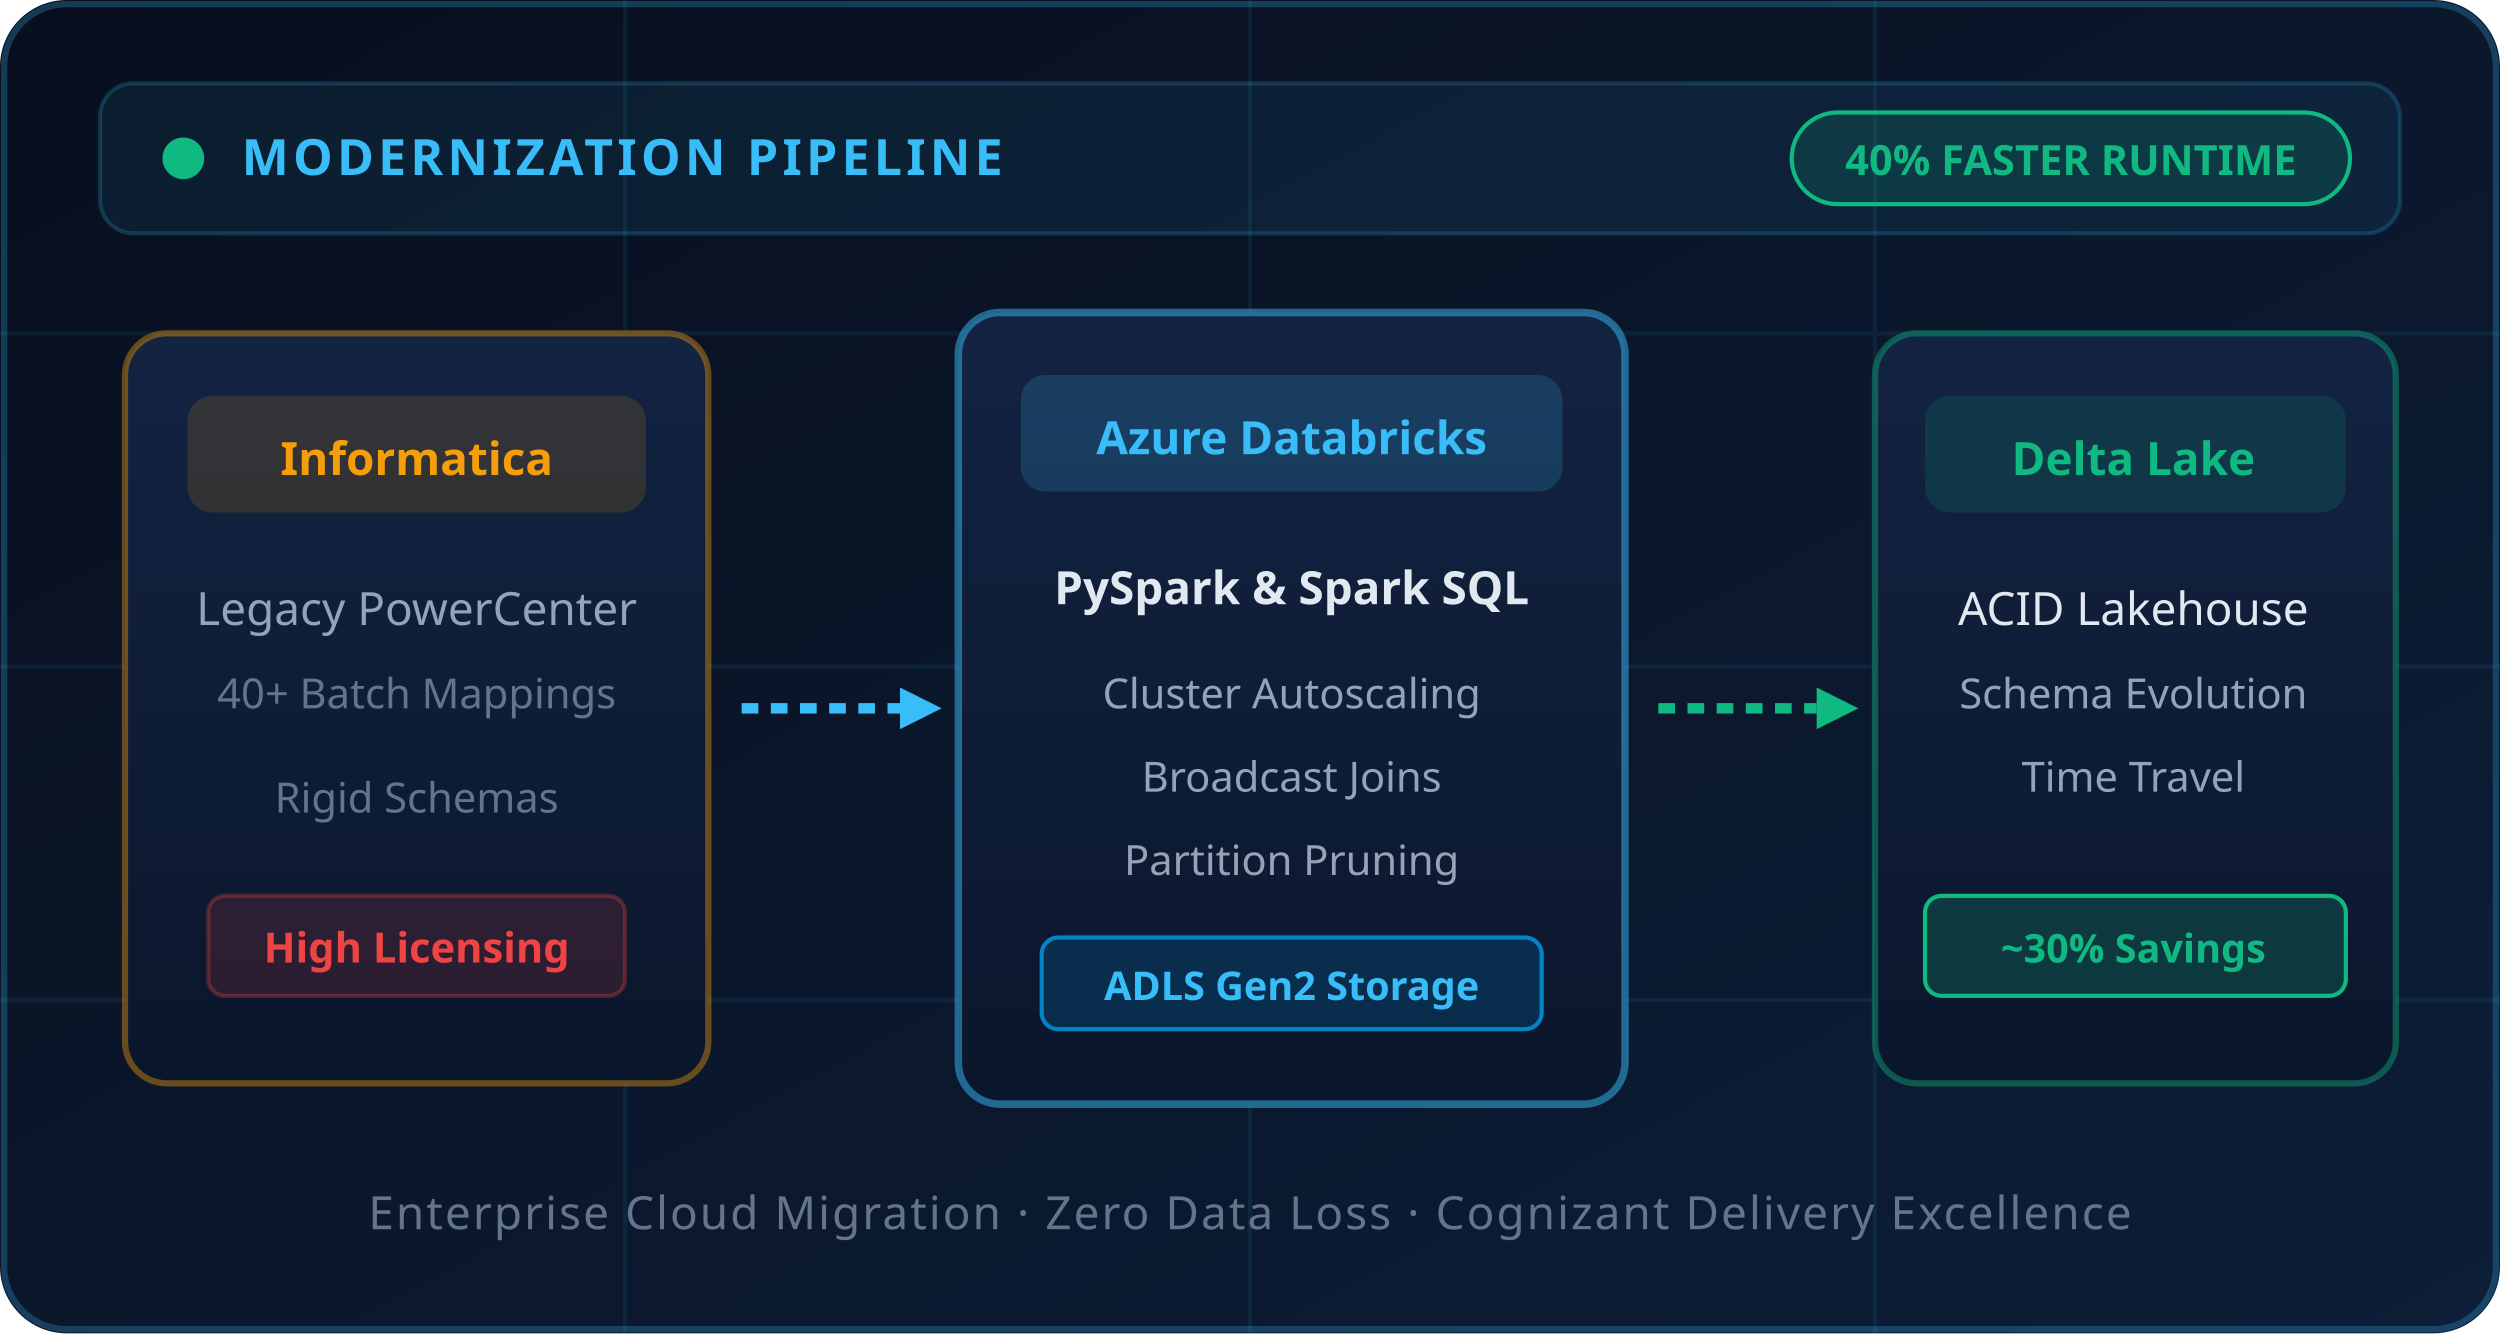
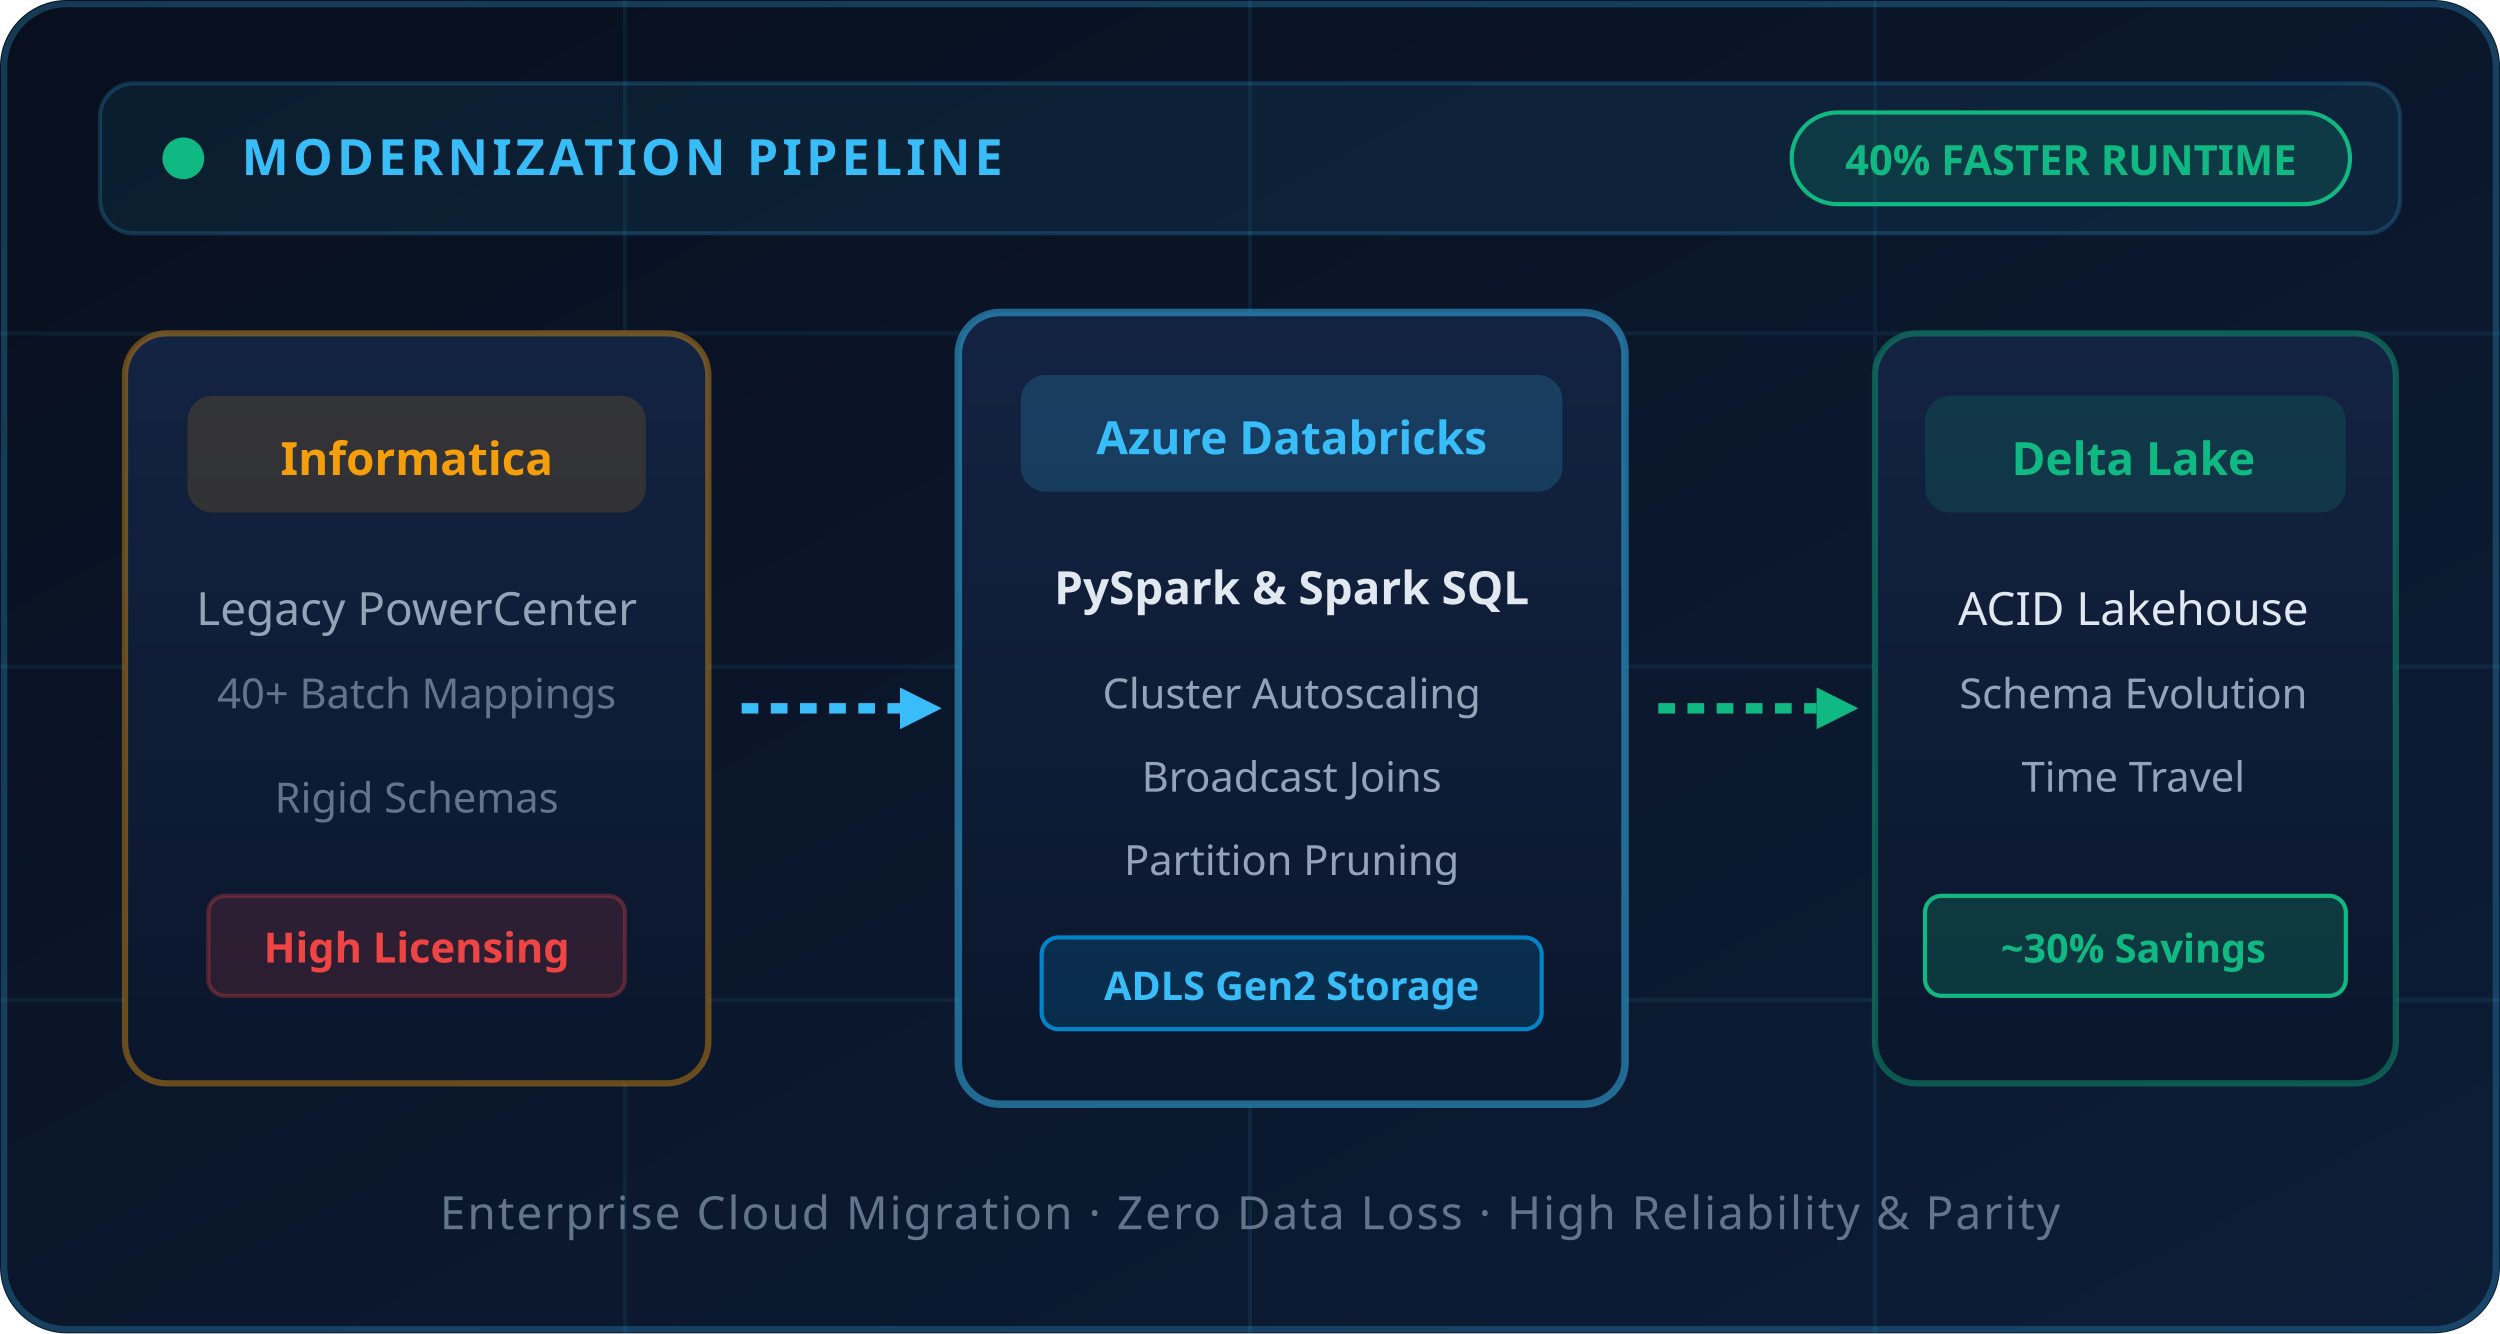
<svg xmlns="http://www.w3.org/2000/svg" viewBox="0 0 600 320" fill="none">
  <defs>
    <linearGradient id="bgGrad" x1="0%" y1="0%" x2="100%" y2="100%">
      <stop offset="0%" stop-color="#080F1E" />
      <stop offset="100%" stop-color="#0D1E38" />
    </linearGradient>
    <linearGradient id="accentBlue" x1="0%" y1="0%" x2="100%" y2="0%">
      <stop offset="0%" stop-color="#0284C7" />
      <stop offset="100%" stop-color="#38BDF8" />
    </linearGradient>
    <linearGradient id="cardGrad" x1="0%" y1="0%" x2="0%" y2="100%">
      <stop offset="0%" stop-color="#132342" />
      <stop offset="100%" stop-color="#0A162B" />
    </linearGradient>
  </defs>
  <rect width="600" height="320" rx="16" fill="url(#bgGrad)" />
  <rect x="1" y="1" width="598" height="318" rx="15" stroke="rgba(56, 189, 248, 0.25)" stroke-width="1.5" />
  <g opacity="0.08" stroke="#38BDF8" stroke-width="1">
    <line x1="0" y1="80" x2="600" y2="80" />
    <line x1="0" y1="160" x2="600" y2="160" />
    <line x1="0" y1="240" x2="600" y2="240" />
    <line x1="150" y1="0" x2="150" y2="320" />
    <line x1="300" y1="0" x2="300" y2="320" />
    <line x1="450" y1="0" x2="450" y2="320" />
  </g>
  <rect x="24" y="20" width="552" height="36" rx="8" fill="rgba(56, 189, 248, 0.08)" stroke="rgba(56, 189, 248, 0.2)" />
  <circle cx="44" cy="38" r="5" fill="#10B981" />
  <text x="58" y="42" font-family="'Montserrat', sans-serif" font-size="12" font-weight="700" fill="#38BDF8" letter-spacing="1">MODERNIZATION PIPELINE</text>
  <rect x="430" y="27" width="134" height="22" rx="11" fill="rgba(16, 185, 129, 0.15)" stroke="#10B981" stroke-width="1" />
  <text x="497" y="42" font-family="'Montserrat', sans-serif" font-size="10" font-weight="700" fill="#10B981" text-anchor="middle">40% FASTER RUNTIME</text>
  <g transform="translate(30, 80)">
    <rect width="140" height="180" rx="10" fill="url(#cardGrad)" stroke="rgba(245, 158, 11, 0.4)" stroke-width="1.5" />
    <rect x="15" y="15" width="110" height="28" rx="6" fill="rgba(245, 158, 11, 0.15)" />
    <text x="70" y="34" font-family="'Montserrat', sans-serif" font-size="11" font-weight="700" fill="#F59E0B" text-anchor="middle">Informatica</text>
    <text x="70" y="70" font-family="sans-serif" font-size="11" fill="#94A3B8" text-anchor="middle">Legacy PowerCenter</text>
    <text x="70" y="90" font-family="sans-serif" font-size="10" fill="#64748B" text-anchor="middle">40+ Batch Mappings</text>
    <text x="70" y="115" font-family="sans-serif" font-size="10" fill="#64748B" text-anchor="middle">Rigid Schemas</text>
    <rect x="20" y="135" width="100" height="24" rx="4" fill="rgba(239, 68, 68, 0.15)" stroke="rgba(239, 68, 68, 0.3)" />
    <text x="70" y="151" font-family="sans-serif" font-size="10" font-weight="600" fill="#EF4444" text-anchor="middle">High Licensing</text>
  </g>
  <path d="M178 170 L216 170" stroke="#38BDF8" stroke-width="2.5" stroke-dasharray="4 3" />
  <polygon points="216,165 226,170 216,175" fill="#38BDF8" />
  <g transform="translate(230, 75)">
    <rect width="160" height="190" rx="10" fill="url(#cardGrad)" stroke="rgba(56, 189, 248, 0.5)" stroke-width="1.8" />
    <rect x="15" y="15" width="130" height="28" rx="6" fill="rgba(56, 189, 248, 0.18)" />
    <text x="80" y="34" font-family="'Montserrat', sans-serif" font-size="11" font-weight="700" fill="#38BDF8" text-anchor="middle">Azure Databricks</text>
    <text x="80" y="70" font-family="sans-serif" font-size="11" font-weight="600" fill="#E2E8F0" text-anchor="middle">PySpark &amp; Spark SQL</text>
    <text x="80" y="95" font-family="sans-serif" font-size="10" fill="#94A3B8" text-anchor="middle">Cluster Autoscaling</text>
    <text x="80" y="115" font-family="sans-serif" font-size="10" fill="#94A3B8" text-anchor="middle">Broadcast Joins</text>
    <text x="80" y="135" font-family="sans-serif" font-size="10" fill="#94A3B8" text-anchor="middle">Partition Pruning</text>
    <rect x="20" y="150" width="120" height="22" rx="4" fill="rgba(2, 132, 199, 0.2)" stroke="#0284C7" />
    <text x="80" y="165" font-family="sans-serif" font-size="9.5" font-weight="600" fill="#38BDF8" text-anchor="middle">ADLS Gen2 Storage</text>
  </g>
  <path d="M398 170 L436 170" stroke="#10B981" stroke-width="2.5" stroke-dasharray="4 3" />
  <polygon points="436,165 446,170 436,175" fill="#10B981" />
  <g transform="translate(450, 80)">
    <rect width="125" height="180" rx="10" fill="url(#cardGrad)" stroke="rgba(16, 185, 129, 0.4)" stroke-width="1.5" />
    <rect x="12" y="15" width="101" height="28" rx="6" fill="rgba(16, 185, 129, 0.15)" />
    <text x="62" y="34" font-family="'Montserrat', sans-serif" font-size="11" font-weight="700" fill="#10B981" text-anchor="middle">Delta Lake</text>
    <text x="62" y="70" font-family="sans-serif" font-size="11" fill="#E2E8F0" text-anchor="middle">ACID Lakehouse</text>
    <text x="62" y="90" font-family="sans-serif" font-size="10" fill="#94A3B8" text-anchor="middle">Schema Evolution</text>
    <text x="62" y="110" font-family="sans-serif" font-size="10" fill="#94A3B8" text-anchor="middle">Time Travel</text>
    <rect x="12" y="135" width="101" height="24" rx="4" fill="rgba(16, 185, 129, 0.2)" stroke="#10B981" />
    <text x="62" y="151" font-family="sans-serif" font-size="9.5" font-weight="700" fill="#10B981" text-anchor="middle">~30% Savings</text>
  </g>
-   <text x="300" y="295" font-family="'Montserrat', sans-serif" font-size="11" fill="#64748B" text-anchor="middle" letter-spacing="0.5">Enterprise Cloud Migration · Zero Data Loss · Cognizant Delivery Excellence</text>
+   <text x="300" y="295" font-family="'Montserrat', sans-serif" font-size="11" fill="#64748B" text-anchor="middle" letter-spacing="0.5">Enterprise Cloud Migration · Zero Data Loss · High Reliability &amp; Parity</text>
</svg>
